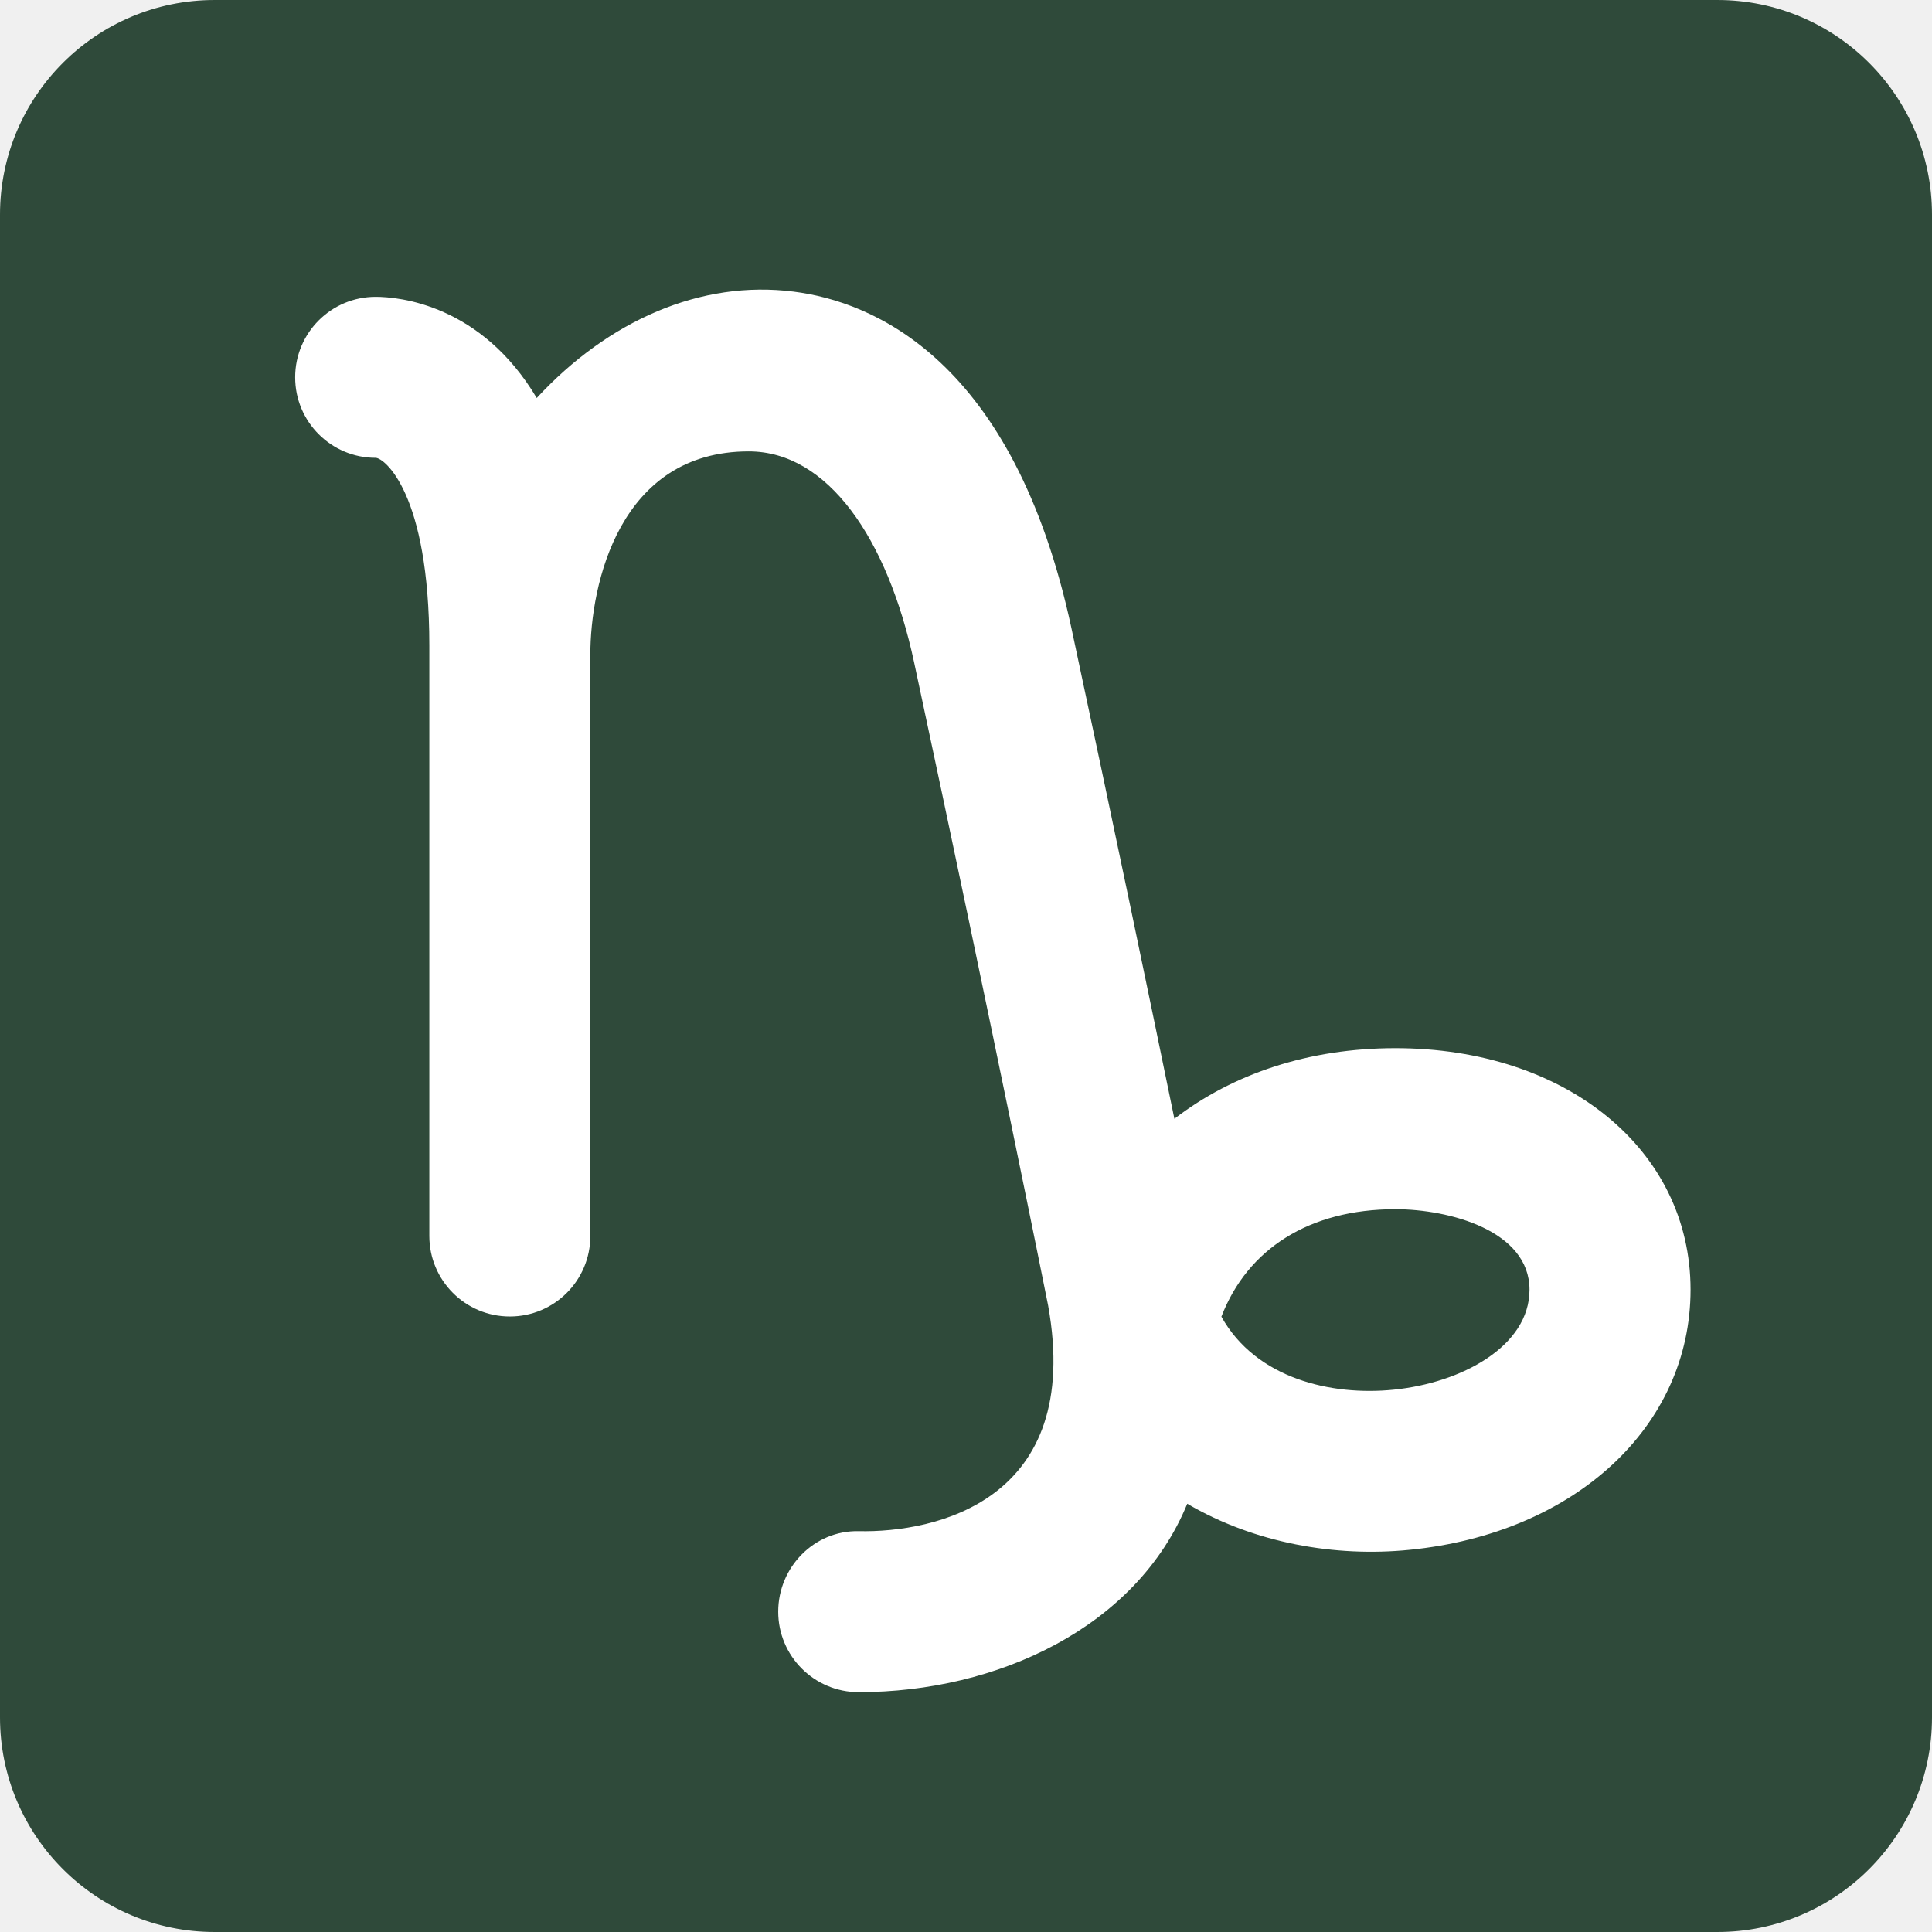
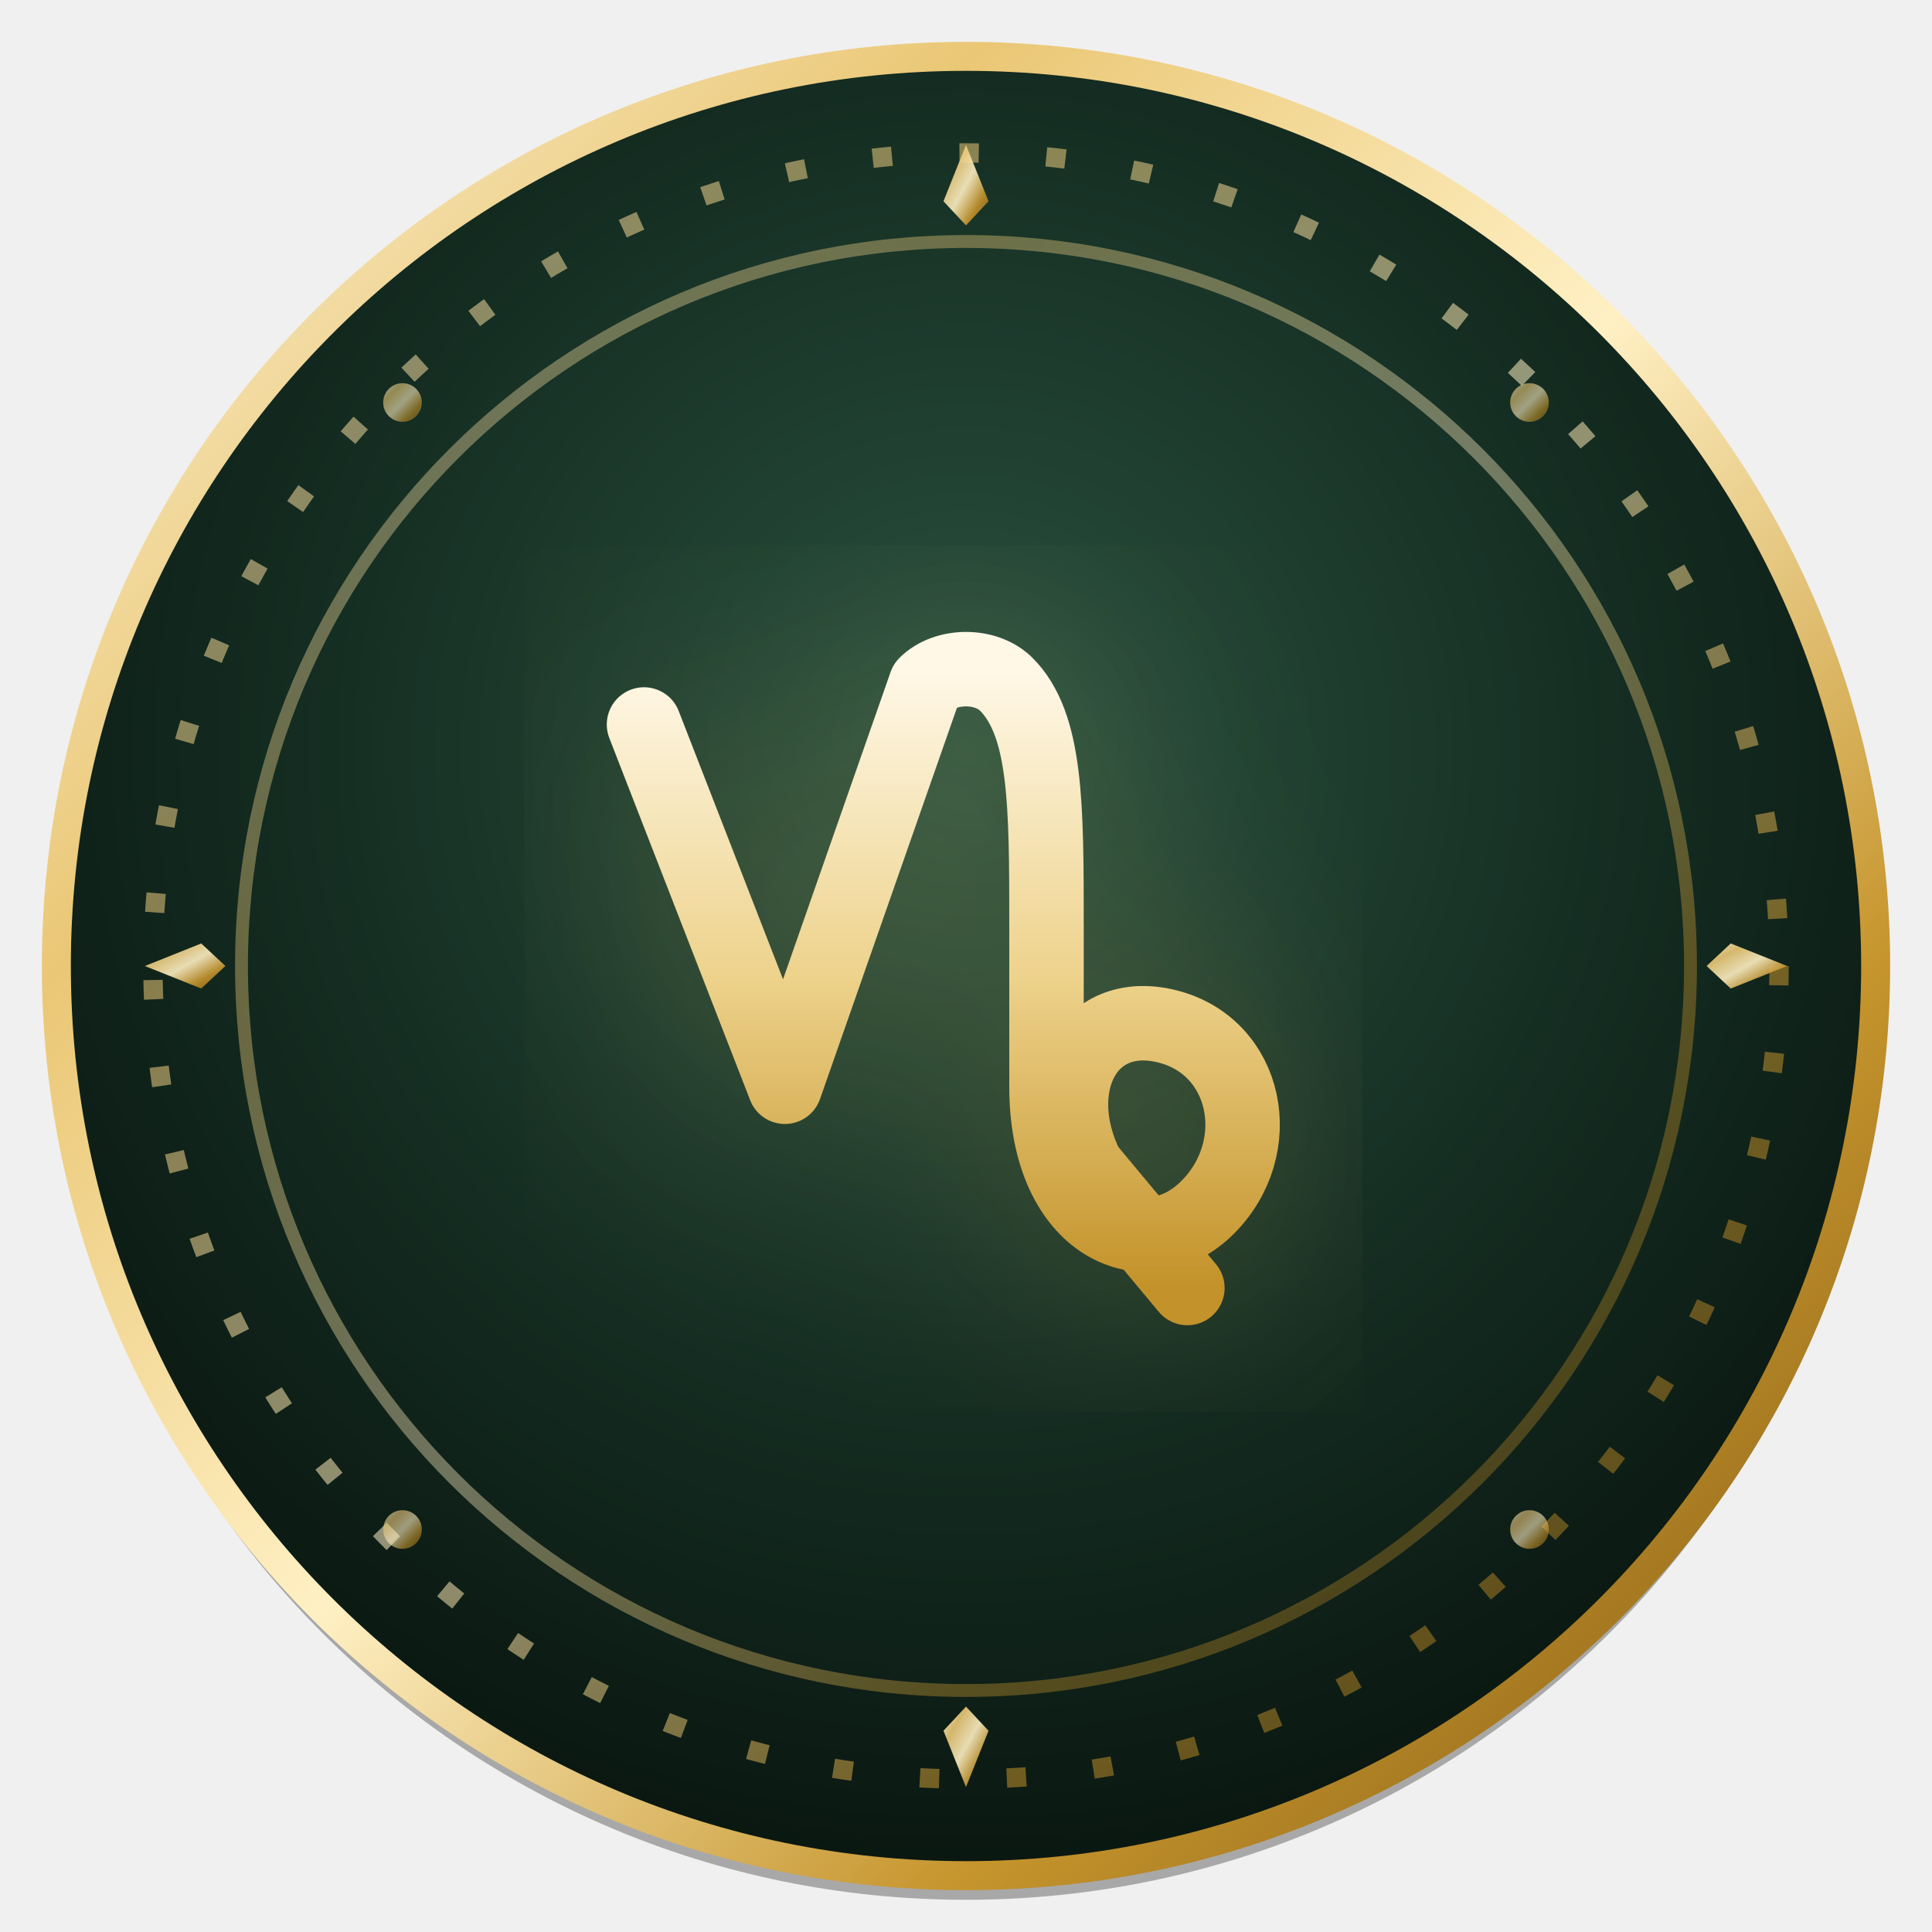
- <svg xmlns="http://www.w3.org/2000/svg" viewBox="0 0 36 36">
-   <path fill="#2f4a3a" d="M36 32c0 2.209-1.791 4-4 4H4c-2.209 0-4-1.791-4-4V4c0-2.209 1.791-4 4-4h28c2.209 0 4 1.791 4 4v28z" />
-   <path fill="#FFF" d="M26 19.531c-1.616 0-3.027.477-4.117 1.316-.447-2.177-1.12-5.416-1.916-9.131-1.078-5.031-3.708-6.096-5.179-6.282-1.724-.221-3.451.536-4.787 1.982C8.963 5.671 7.431 5.531 7 5.531c-.829 0-1.5.671-1.5 1.5s.671 1.5 1.5 1.5c.155 0 1 .646 1 3.5v11c0 .828.671 1.5 1.5 1.5s1.5-.672 1.5-1.5V12.203c0-1.328.546-3.792 2.952-3.792 1.469 0 2.585 1.616 3.082 3.935 1.448 6.755 2.487 11.928 2.496 11.979.658 3.643-2.108 4.237-3.529 4.206-.828-.018-1.5.672-1.5 1.5s.671 1.5 1.5 1.5c2.573 0 5.171-1.198 6.122-3.511 1.252.735 2.759.998 4.141.859 3.083-.306 5.237-2.299 5.237-4.849-.001-2.606-2.314-4.499-5.501-4.499zm-.033 6.364c-1.153.117-2.562-.202-3.208-1.361.487-1.263 1.639-2.002 3.241-2.002 1.005 0 2.5.399 2.5 1.5 0 1.058-1.274 1.738-2.533 1.863z" />
+ <svg xmlns="http://www.w3.org/2000/svg" viewBox="0 0 120 120" width="120" height="120" aria-label="Capricorn">
+   <defs>
+     <radialGradient id="medallionBg_capricorn" cx="50%" cy="38%" r="62%">
+       <stop offset="0%" stop-color="#2a5240" />
+       <stop offset="60%" stop-color="#142c21" />
+       <stop offset="100%" stop-color="#0a1711" />
+     </radialGradient>
+     <linearGradient id="goldGradient_capricorn" x1="0%" y1="0%" x2="100%" y2="100%">
+       <stop offset="0%" stop-color="#fdf4db" />
+       <stop offset="25%" stop-color="#eac775" />
+       <stop offset="50%" stop-color="#fff0c4" />
+       <stop offset="75%" stop-color="#c6952d" />
+       <stop offset="100%" stop-color="#7e5714" />
+     </linearGradient>
+     <linearGradient id="goldCore_capricorn" x1="0%" y1="0%" x2="0%" y2="100%">
+       <stop offset="0%" stop-color="#fff8e7" />
+       <stop offset="50%" stop-color="#edd28b" />
+       <stop offset="100%" stop-color="#c39229" />
+     </linearGradient>
+     <filter id="goldGlow_capricorn" x="-20%" y="-20%" width="140%" height="140%">
+       <feDropShadow dx="0" dy="1" stdDeviation="1.5" flood-color="#000000" flood-opacity="0.45" />
+       <feDropShadow dx="0" dy="0" stdDeviation="3" flood-color="#ffd56b" flood-opacity="0.25" />
+     </filter>
+   </defs>
+   <circle cx="60" cy="61.5" r="56.5" fill="#000000" opacity="0.3" />
+   <circle cx="60" cy="60" r="56.5" fill="url(#medallionBg_capricorn)" stroke="url(#goldGradient_capricorn)" stroke-width="1.8" />
+   <circle cx="60" cy="60" r="50.5" fill="none" stroke="url(#goldGradient_capricorn)" stroke-width="1.2" stroke-dasharray="1.2 4.2" opacity="0.55" />
+   <circle cx="60" cy="60" r="45" fill="none" stroke="url(#goldGradient_capricorn)" stroke-width="0.8" opacity="0.4" />
+   <polygon points="60,9 61.4,12.5 60,14 58.6,12.5" fill="url(#goldGradient_capricorn)" opacity="0.9" />
+   <polygon points="111,60 107.5,61.4 106,60 107.5,58.6" fill="url(#goldGradient_capricorn)" opacity="0.9" />
+   <polygon points="60,111 61.4,107.5 60,106 58.6,107.5" fill="url(#goldGradient_capricorn)" opacity="0.9" />
+   <polygon points="9,60 12.5,61.4 14,60 12.5,58.6" fill="url(#goldGradient_capricorn)" opacity="0.9" />
+   <circle cx="25" cy="25" r="1.2" fill="url(#goldGradient_capricorn)" opacity="0.6" />
+   <circle cx="95" cy="25" r="1.2" fill="url(#goldGradient_capricorn)" opacity="0.6" />
+   <circle cx="95" cy="95" r="1.2" fill="url(#goldGradient_capricorn)" opacity="0.6" />
+   <circle cx="25" cy="95" r="1.2" fill="url(#goldGradient_capricorn)" opacity="0.6" />
+   <g transform="translate(30, 30) scale(2.5)" filter="url(#goldGlow_capricorn)">
+     <path d="M 4,6 L 7.5,15 L 11,5 C 11.5,4.5 12.5,4.5 13,5 C 14,6 14,8 14,11 L 14,15 C 14,18.5 16.5,19.5 18,18 C 19.5,16.5 19,14 17,13.5 C 15,13 14,15 15,17 L 17.5,20" fill="none" stroke="url(#goldCore_capricorn)" stroke-width="1.85" stroke-linecap="round" stroke-linejoin="round" />
+   </g>
</svg>
